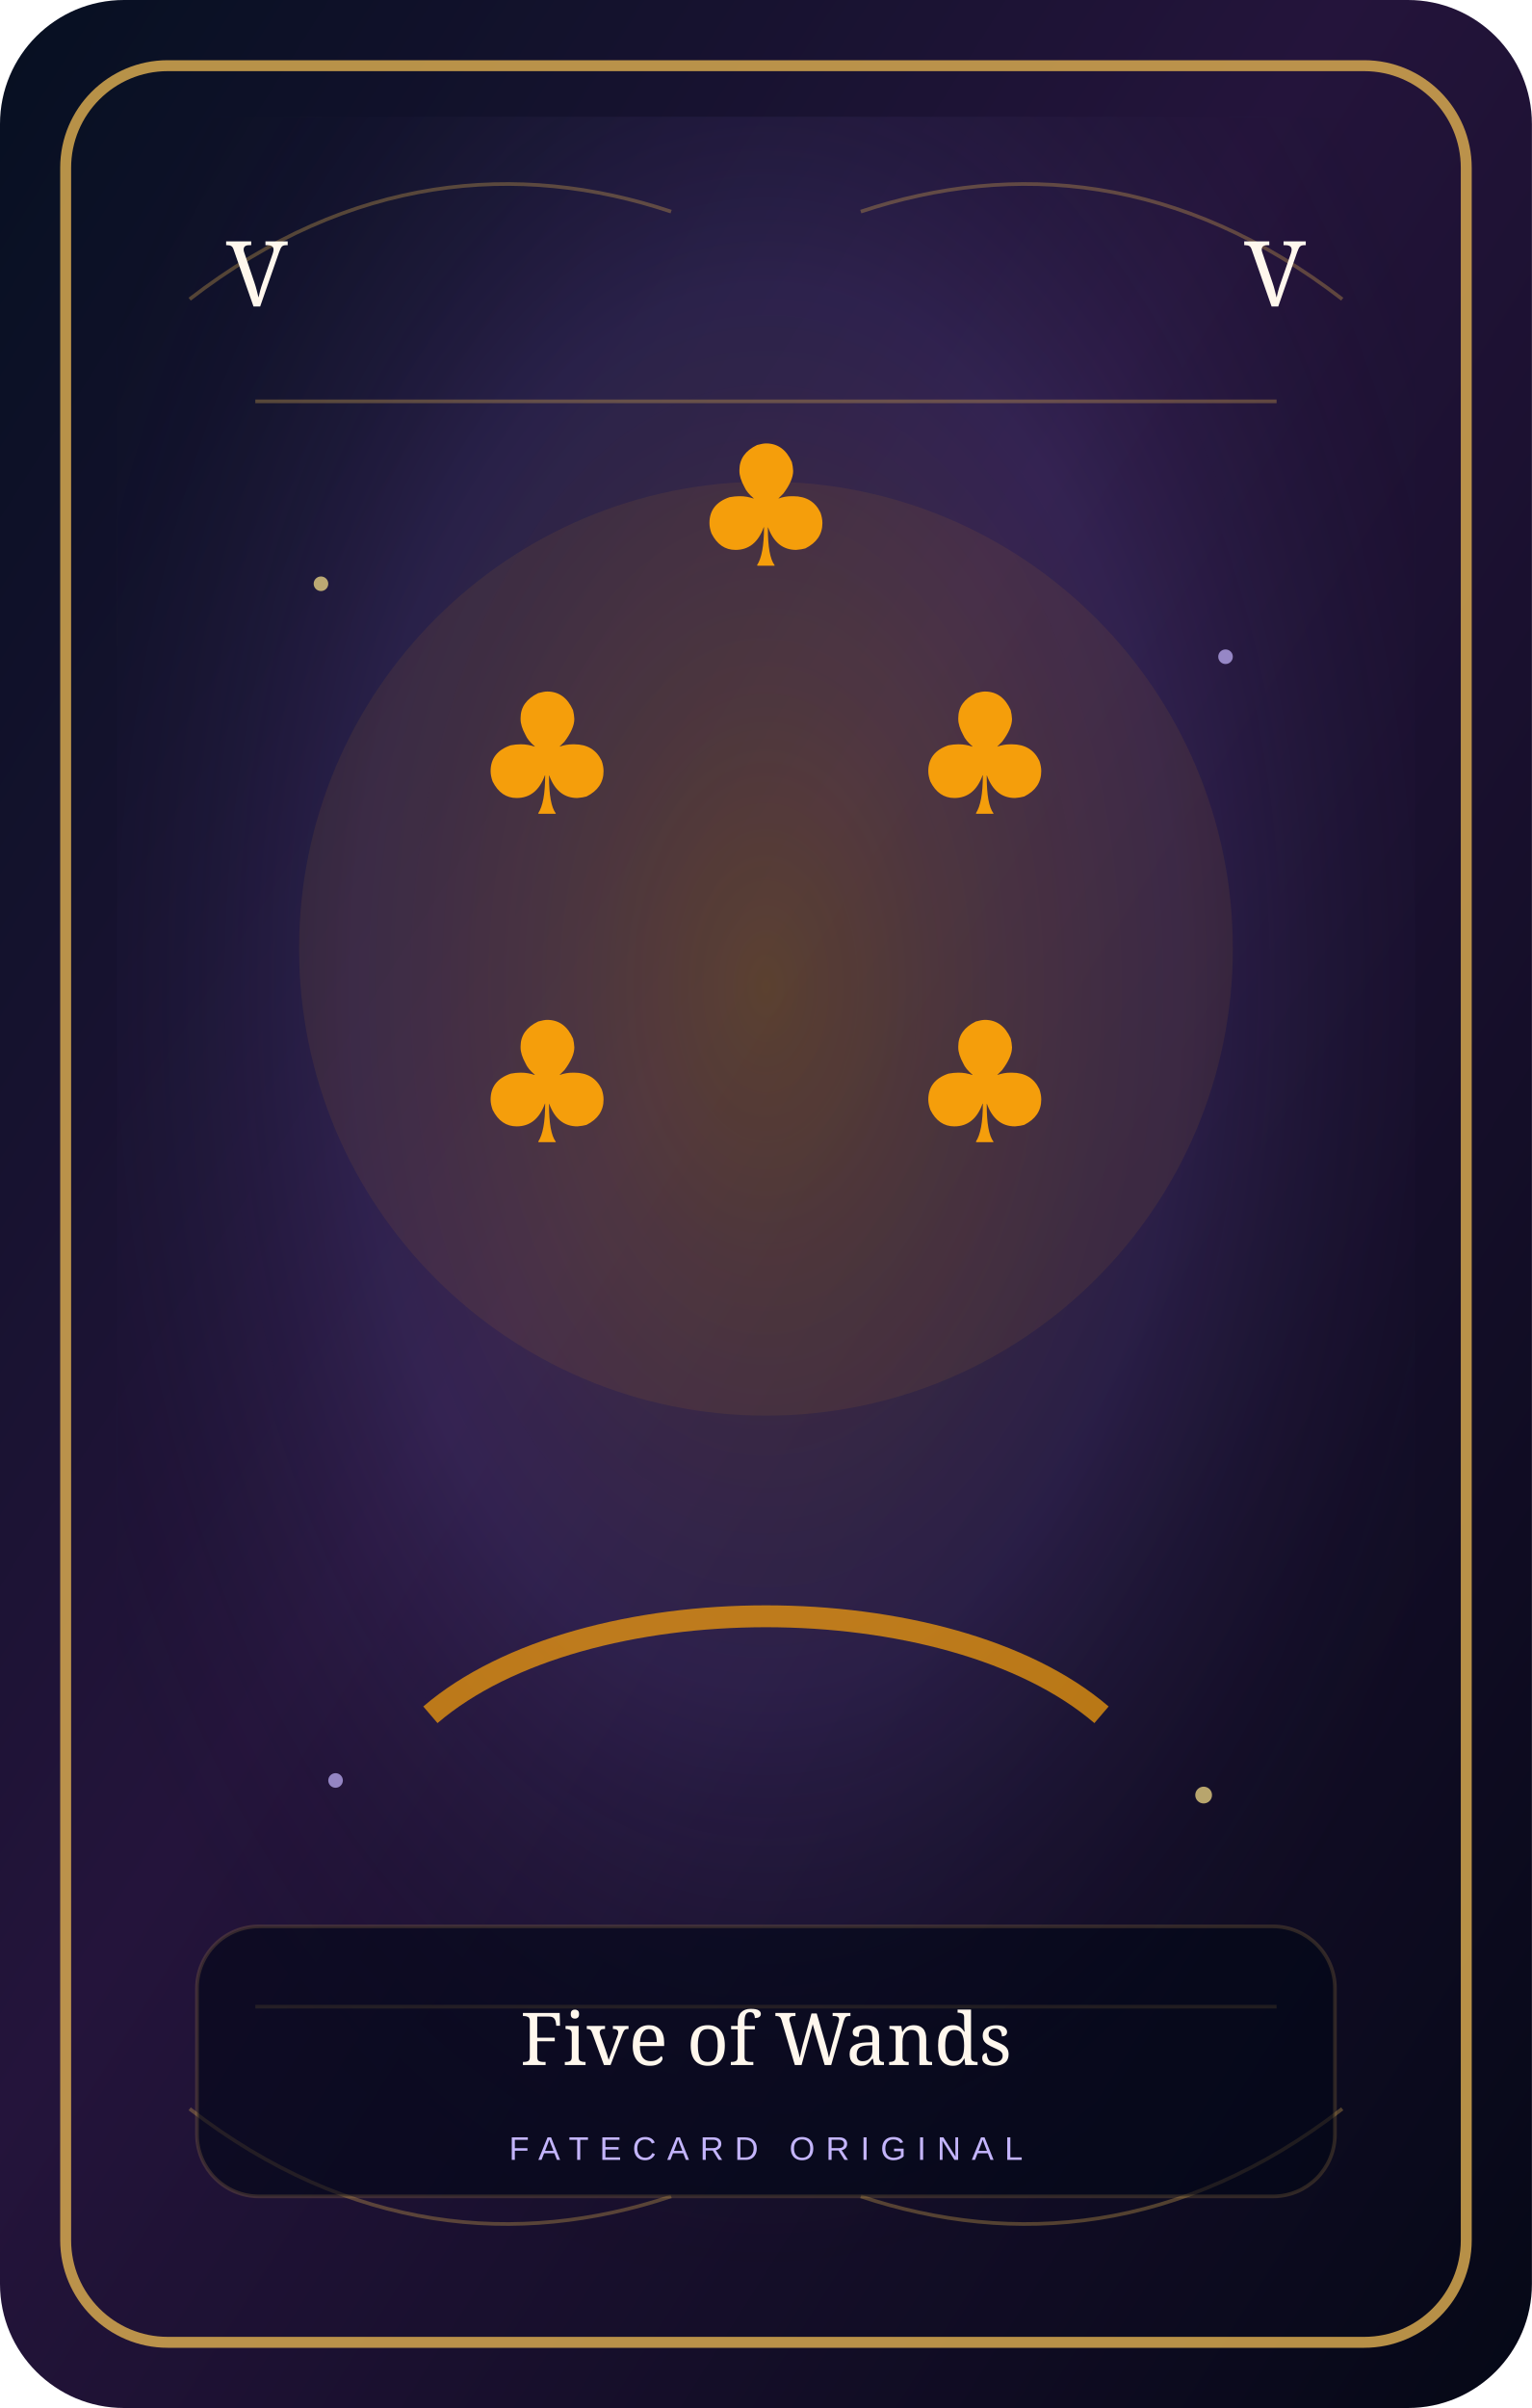
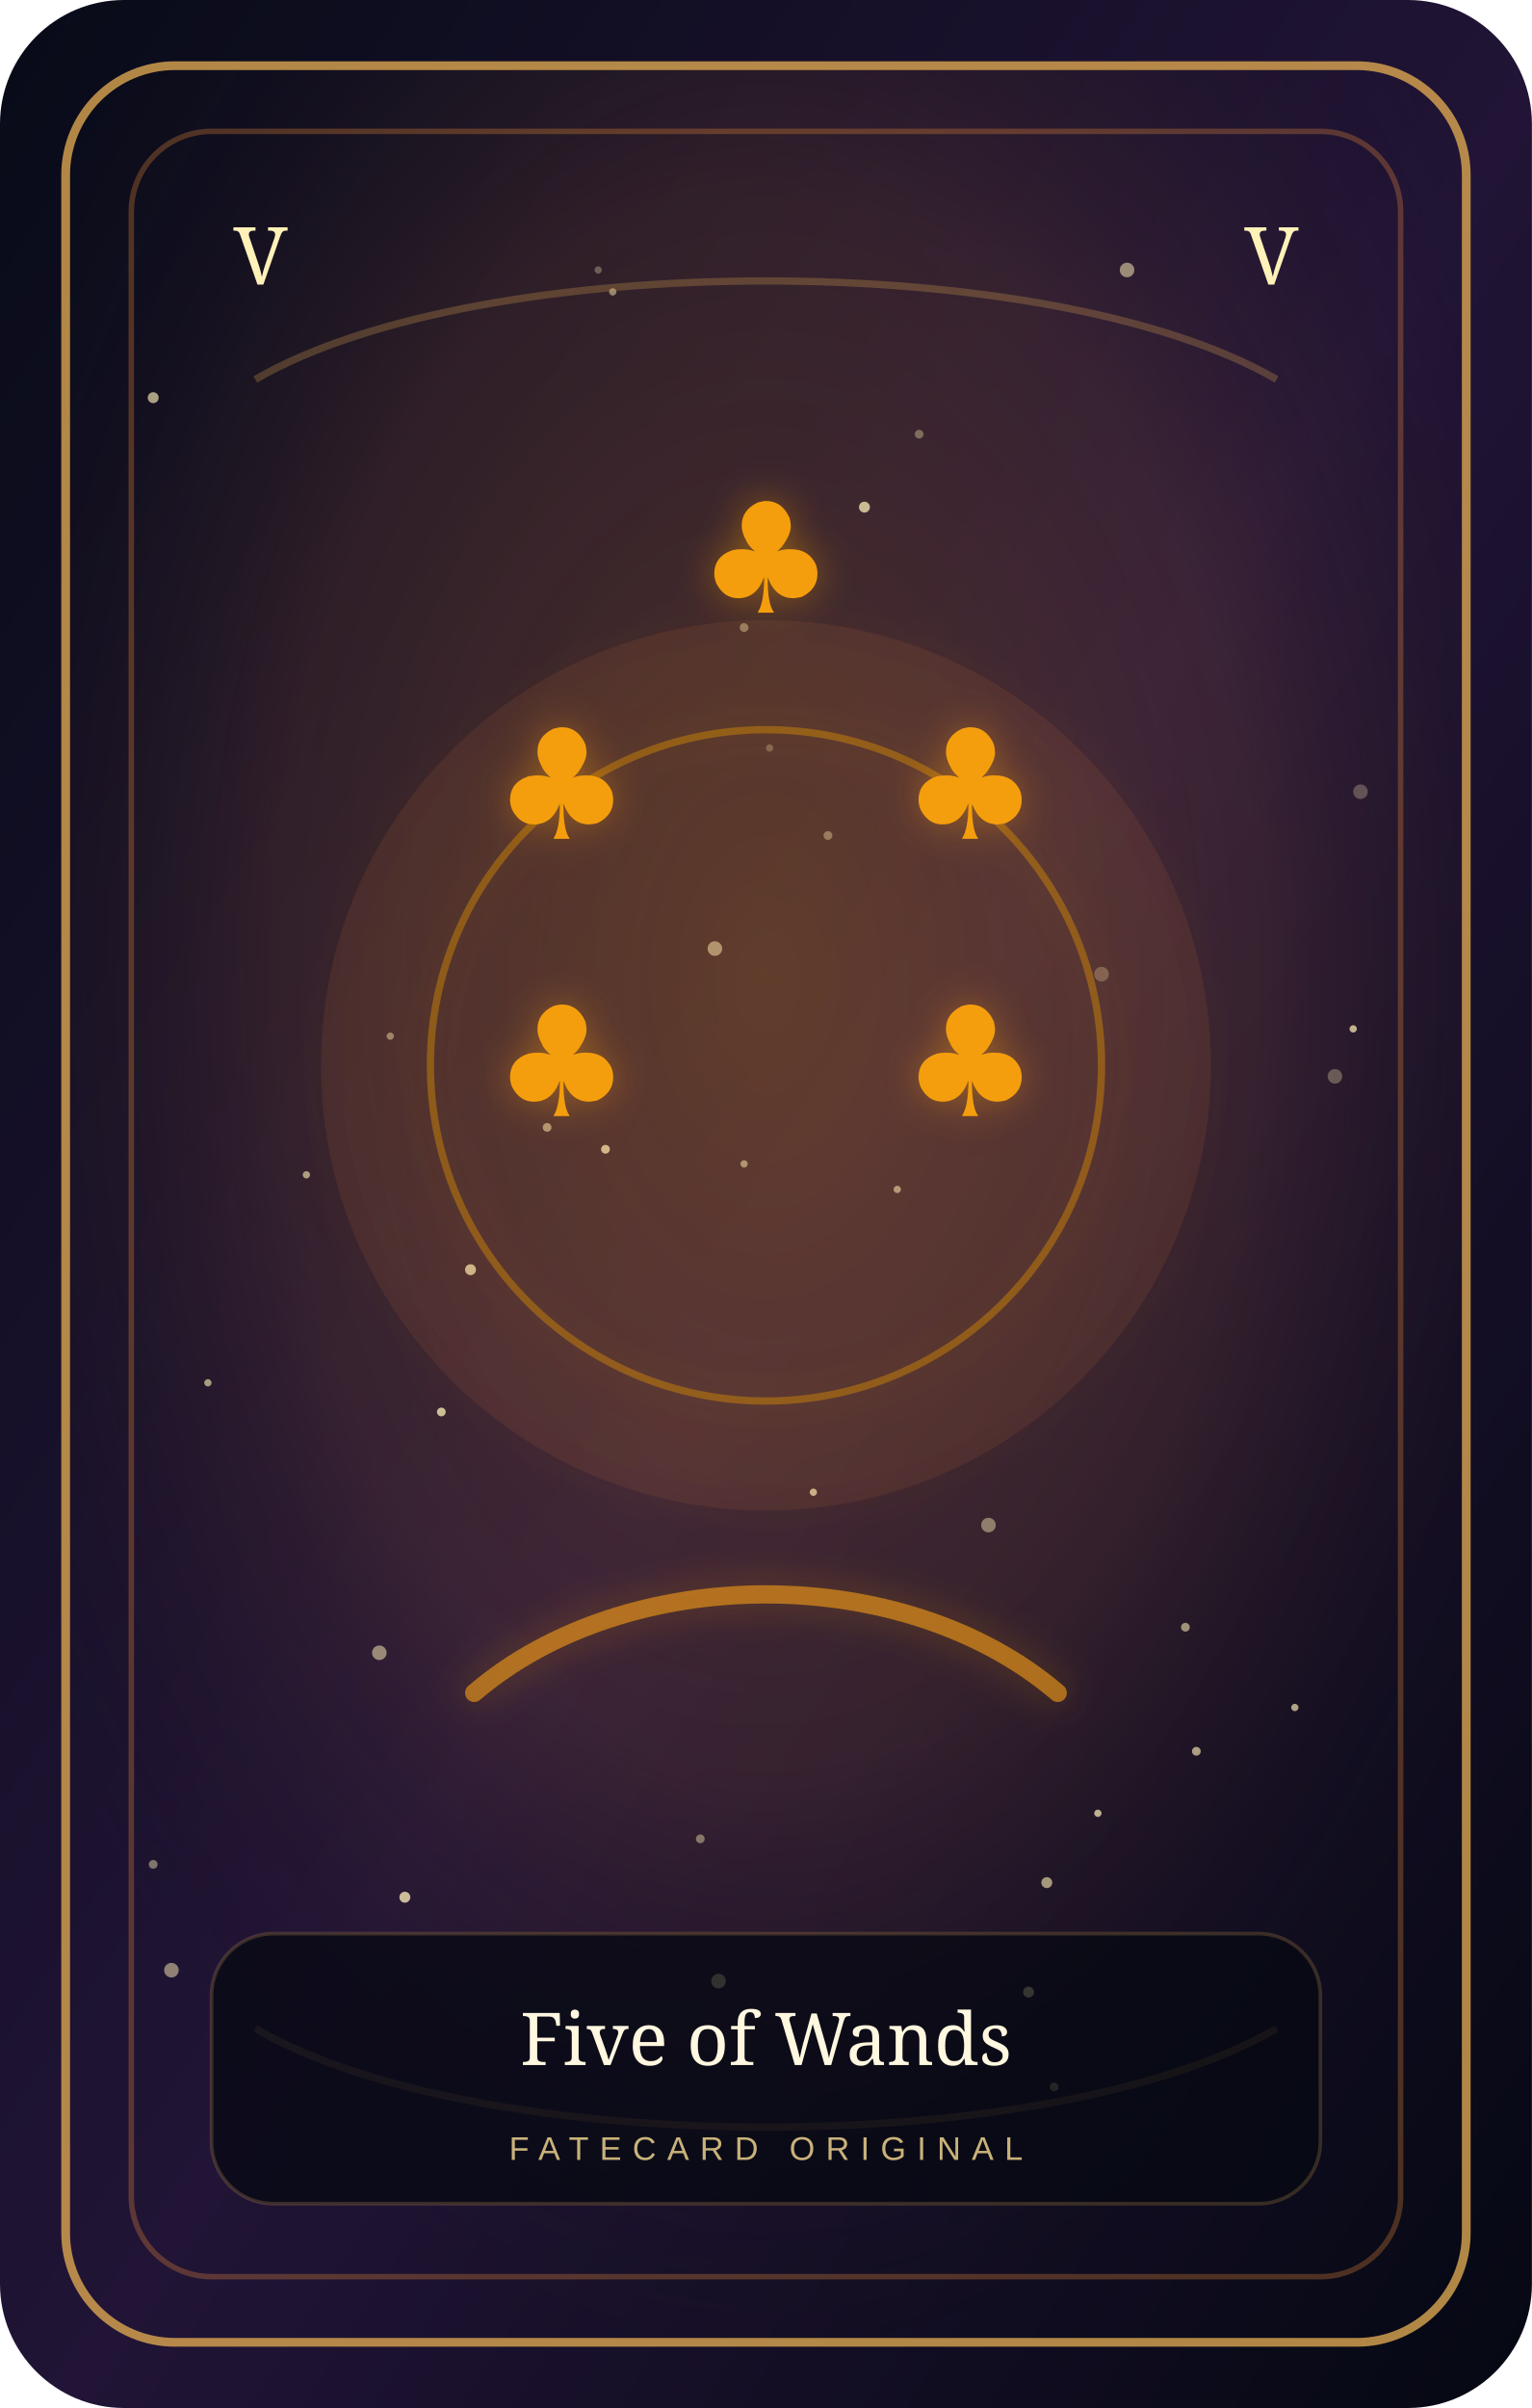
<svg xmlns="http://www.w3.org/2000/svg" width="420" height="660" viewBox="0 0 420 660" role="img" aria-label="Five of Wands">
  <defs>
    <linearGradient id="bg" x1="0" y1="0" x2="1" y2="1">
-       <stop offset="0%" stop-color="#061021" />
-       <stop offset="44%" stop-color="#24143b" />
-       <stop offset="100%" stop-color="#050816" />
+       <stop stop-color="#080b18" />
+       <stop offset=".52" stop-color="#211436" />
+       <stop offset="1" stop-color="#050812" />
    </linearGradient>
-     <radialGradient id="halo" cx="50%" cy="40%" r="62%">
-       <stop offset="0%" stop-color="#facc15" stop-opacity=".20" />
-       <stop offset="52%" stop-color="#a78bfa" stop-opacity=".12" />
-       <stop offset="100%" stop-color="#000" stop-opacity="0" />
+     <radialGradient id="a" cx="50%" cy="40%" r="64%">
+       <stop stop-color="#f59e0b" stop-opacity=".22" />
+       <stop offset=".55" stop-color="#fb923c" stop-opacity=".12" />
+       <stop offset="1" stop-color="#000" stop-opacity="0" />
    </radialGradient>
    <filter id="glow">
-       <feGaussianBlur stdDeviation="3" />
+       <feDropShadow dx="0" dy="0" stdDeviation="5" flood-color="#f59e0b" flood-opacity=".42" />
    </filter>
  </defs>
  <rect width="420" height="660" rx="34" fill="url(#bg)" />
-   <rect x="18" y="18" width="384" height="624" rx="28" fill="none" stroke="#d6a84f" stroke-width="3" stroke-opacity=".85" />
-   <rect x="32" y="32" width="356" height="596" rx="22" fill="url(#halo)" />
-   <g fill="none" stroke="#d6a84f" stroke-opacity=".34">
-     <path d="M52 82 C96 48,142 44,184 58" />
-     <path d="M236 58 C278 44,324 48,368 82" />
-     <path d="M52 578 C96 612,142 616,184 602" />
-     <path d="M236 602 C278 616,324 612,368 578" />
-     <path d="M70 110 H350 M70 550 H350" />
+   <rect x="18" y="18" width="384" height="624" rx="30" fill="url(#a)" stroke="#d6a24f" stroke-opacity=".82" stroke-width="2.4" />
+   <rect x="36" y="36" width="348" height="588" rx="22" fill="none" stroke="#fb923c" stroke-opacity=".28" stroke-width="1.5" />
+   <circle cx="57" cy="379" r="1" fill="#fff1b8" opacity="0.60" />
+   <circle cx="252" cy="119" r="1.2" fill="#fff1b8" opacity="0.35" />
+   <circle cx="121" cy="387" r="1.2" fill="#fff1b8" opacity="0.75" />
+   <circle cx="355" cy="468" r="1" fill="#fff1b8" opacity="0.65" />
+   <circle cx="371" cy="282" r="1" fill="#fff1b8" opacity="0.71" />
+   <circle cx="196" cy="260" r="2" fill="#fff1b8" opacity="0.52" />
+   <circle cx="84" cy="322" r="1" fill="#fff1b8" opacity="0.60" />
+   <circle cx="42" cy="511" r="1.2" fill="#fff1b8" opacity="0.44" />
+   <circle cx="211" cy="205" r="1" fill="#fff1b8" opacity="0.27" />
+   <circle cx="129" cy="348" r="1.5" fill="#fff1b8" opacity="0.72" />
+   <circle cx="42" cy="109" r="1.5" fill="#fff1b8" opacity="0.64" />
+   <circle cx="164" cy="74" r="1" fill="#fff1b8" opacity="0.30" />
+   <circle cx="237" cy="139" r="1.5" fill="#fff1b8" opacity="0.73" />
+   <circle cx="325" cy="446" r="1.2" fill="#fff1b8" opacity="0.56" />
+   <circle cx="168" cy="80" r="1" fill="#fff1b8" opacity="0.48" />
+   <circle cx="104" cy="453" r="2" fill="#fff1b8" opacity="0.51" />
+   <circle cx="282" cy="546" r="1.5" fill="#fff1b8" opacity="0.73" />
+   <circle cx="204" cy="319" r="1" fill="#fff1b8" opacity="0.53" />
+   <circle cx="373" cy="217" r="2" fill="#fff1b8" opacity="0.27" />
+   <circle cx="47" cy="540" r="2" fill="#fff1b8" opacity="0.50" />
+   <circle cx="301" cy="497" r="1" fill="#fff1b8" opacity="0.70" />
+   <circle cx="302" cy="267" r="2" fill="#fff1b8" opacity="0.27" />
+   <circle cx="197" cy="543" r="2" fill="#fff1b8" opacity="0.66" />
+   <circle cx="223" cy="409" r="1" fill="#fff1b8" opacity="0.69" />
+   <circle cx="271" cy="418" r="2" fill="#fff1b8" opacity="0.44" />
+   <circle cx="166" cy="315" r="1.2" fill="#fff1b8" opacity="0.73" />
+   <circle cx="192" cy="504" r="1.2" fill="#fff1b8" opacity="0.42" />
+   <circle cx="150" cy="309" r="1.2" fill="#fff1b8" opacity="0.54" />
+   <circle cx="289" cy="572" r="1.2" fill="#fff1b8" opacity="0.43" />
+   <circle cx="328" cy="480" r="1.2" fill="#fff1b8" opacity="0.63" />
+   <circle cx="246" cy="326" r="1" fill="#fff1b8" opacity="0.56" />
+   <circle cx="287" cy="516" r="1.5" fill="#fff1b8" opacity="0.59" />
+   <circle cx="111" cy="520" r="1.5" fill="#fff1b8" opacity="0.76" />
+   <circle cx="107" cy="284" r="1" fill="#fff1b8" opacity="0.46" />
+   <circle cx="309" cy="74" r="2" fill="#fff1b8" opacity="0.52" />
+   <circle cx="204" cy="172" r="1.2" fill="#fff1b8" opacity="0.40" />
+   <circle cx="366" cy="295" r="2" fill="#fff1b8" opacity="0.30" />
+   <circle cx="227" cy="229" r="1.2" fill="#fff1b8" opacity="0.38" />
+   <path d="M70 104 C132 68 288 68 350 104 M70 556 C132 592 288 592 350 556" fill="none" stroke="#d6a24f" stroke-opacity=".28" stroke-width="2" />
+   <text x="64" y="78" fill="#fff1b8" font-size="22" font-family="Georgia,serif">V</text>
+   <text x="356" y="78" text-anchor="end" fill="#fff1b8" font-size="22" font-family="Georgia,serif">V</text>
+   <g filter="url(#glow)">
+     <circle cx="210" cy="292" r="122" fill="#fb923c" opacity=".08" />
+     <circle cx="210" cy="292" r="92" fill="none" stroke="#f59e0b" stroke-opacity=".36" stroke-width="2" />
+     <text x="210" y="156" text-anchor="middle" dominant-baseline="middle" font-size="42" fill="#f59e0b" font-family="Georgia,serif">♣</text>
+     <text x="154" y="218" text-anchor="middle" dominant-baseline="middle" font-size="42" fill="#f59e0b" font-family="Georgia,serif">♣</text>
+     <text x="266" y="218" text-anchor="middle" dominant-baseline="middle" font-size="42" fill="#f59e0b" font-family="Georgia,serif">♣</text>
+     <text x="154" y="294" text-anchor="middle" dominant-baseline="middle" font-size="42" fill="#f59e0b" font-family="Georgia,serif">♣</text>
+     <text x="266" y="294" text-anchor="middle" dominant-baseline="middle" font-size="42" fill="#f59e0b" font-family="Georgia,serif">♣</text>
+     <path d="M130 464 C172 428 248 428 290 464" fill="none" stroke="#f59e0b" stroke-width="5" stroke-linecap="round" opacity=".6" />
  </g>
-   <text x="62" y="84" font-size="25" fill="#fff7ed" font-family="Georgia,serif">V</text>
-   <text x="358" y="84" text-anchor="end" font-size="25" fill="#fff7ed" font-family="Georgia,serif">V</text>
-   <g>
-     <circle cx="210" cy="260" r="128" fill="#f59e0b" opacity=".08" />
-     <text x="210" y="142" text-anchor="middle" dominant-baseline="middle" font-size="46" font-family="Georgia,serif" fill="#f59e0b">♣</text>
-     <text x="150" y="210" text-anchor="middle" dominant-baseline="middle" font-size="46" font-family="Georgia,serif" fill="#f59e0b">♣</text>
-     <text x="270" y="210" text-anchor="middle" dominant-baseline="middle" font-size="46" font-family="Georgia,serif" fill="#f59e0b">♣</text>
-     <text x="150" y="300" text-anchor="middle" dominant-baseline="middle" font-size="46" font-family="Georgia,serif" fill="#f59e0b">♣</text>
-     <text x="270" y="300" text-anchor="middle" dominant-baseline="middle" font-size="46" font-family="Georgia,serif" fill="#f59e0b">♣</text>
-     <path d="M118 470 C160 434,260 434,302 470" stroke="#f59e0b" stroke-width="6" fill="none" opacity=".72" />
-   </g>
-   <g opacity=".7">
-     <circle cx="88" cy="160" r="2" fill="#fde68a" />
-     <circle cx="336" cy="180" r="2" fill="#c4b5fd" />
-     <circle cx="330" cy="492" r="2.3" fill="#fde68a" />
-     <circle cx="92" cy="488" r="2" fill="#c4b5fd" />
-   </g>
-   <rect x="54" y="528" width="312" height="74" rx="17" fill="#020617" opacity=".62" stroke="#d6a84f" stroke-opacity=".30" />
-   <text x="210" y="566" text-anchor="middle" font-size="20" font-family="Georgia,serif" fill="#fff7ed">Five of Wands</text>
-   <text x="210" y="592" text-anchor="middle" font-size="9" font-family="Arial,sans-serif" letter-spacing="3" fill="#c4b5fd">FATECARD ORIGINAL</text>
+   <rect x="58" y="530" width="304" height="74" rx="17" fill="#050812" opacity=".74" stroke="#d6a24f" stroke-opacity=".30" />
+   <text x="210" y="566" text-anchor="middle" fill="#fff7df" font-size="20" font-family="Georgia,serif">Five of Wands</text>
+   <text x="210" y="592" text-anchor="middle" fill="#c9b27a" font-size="9" font-family="Arial" letter-spacing="3">FATECARD ORIGINAL</text>
</svg>
